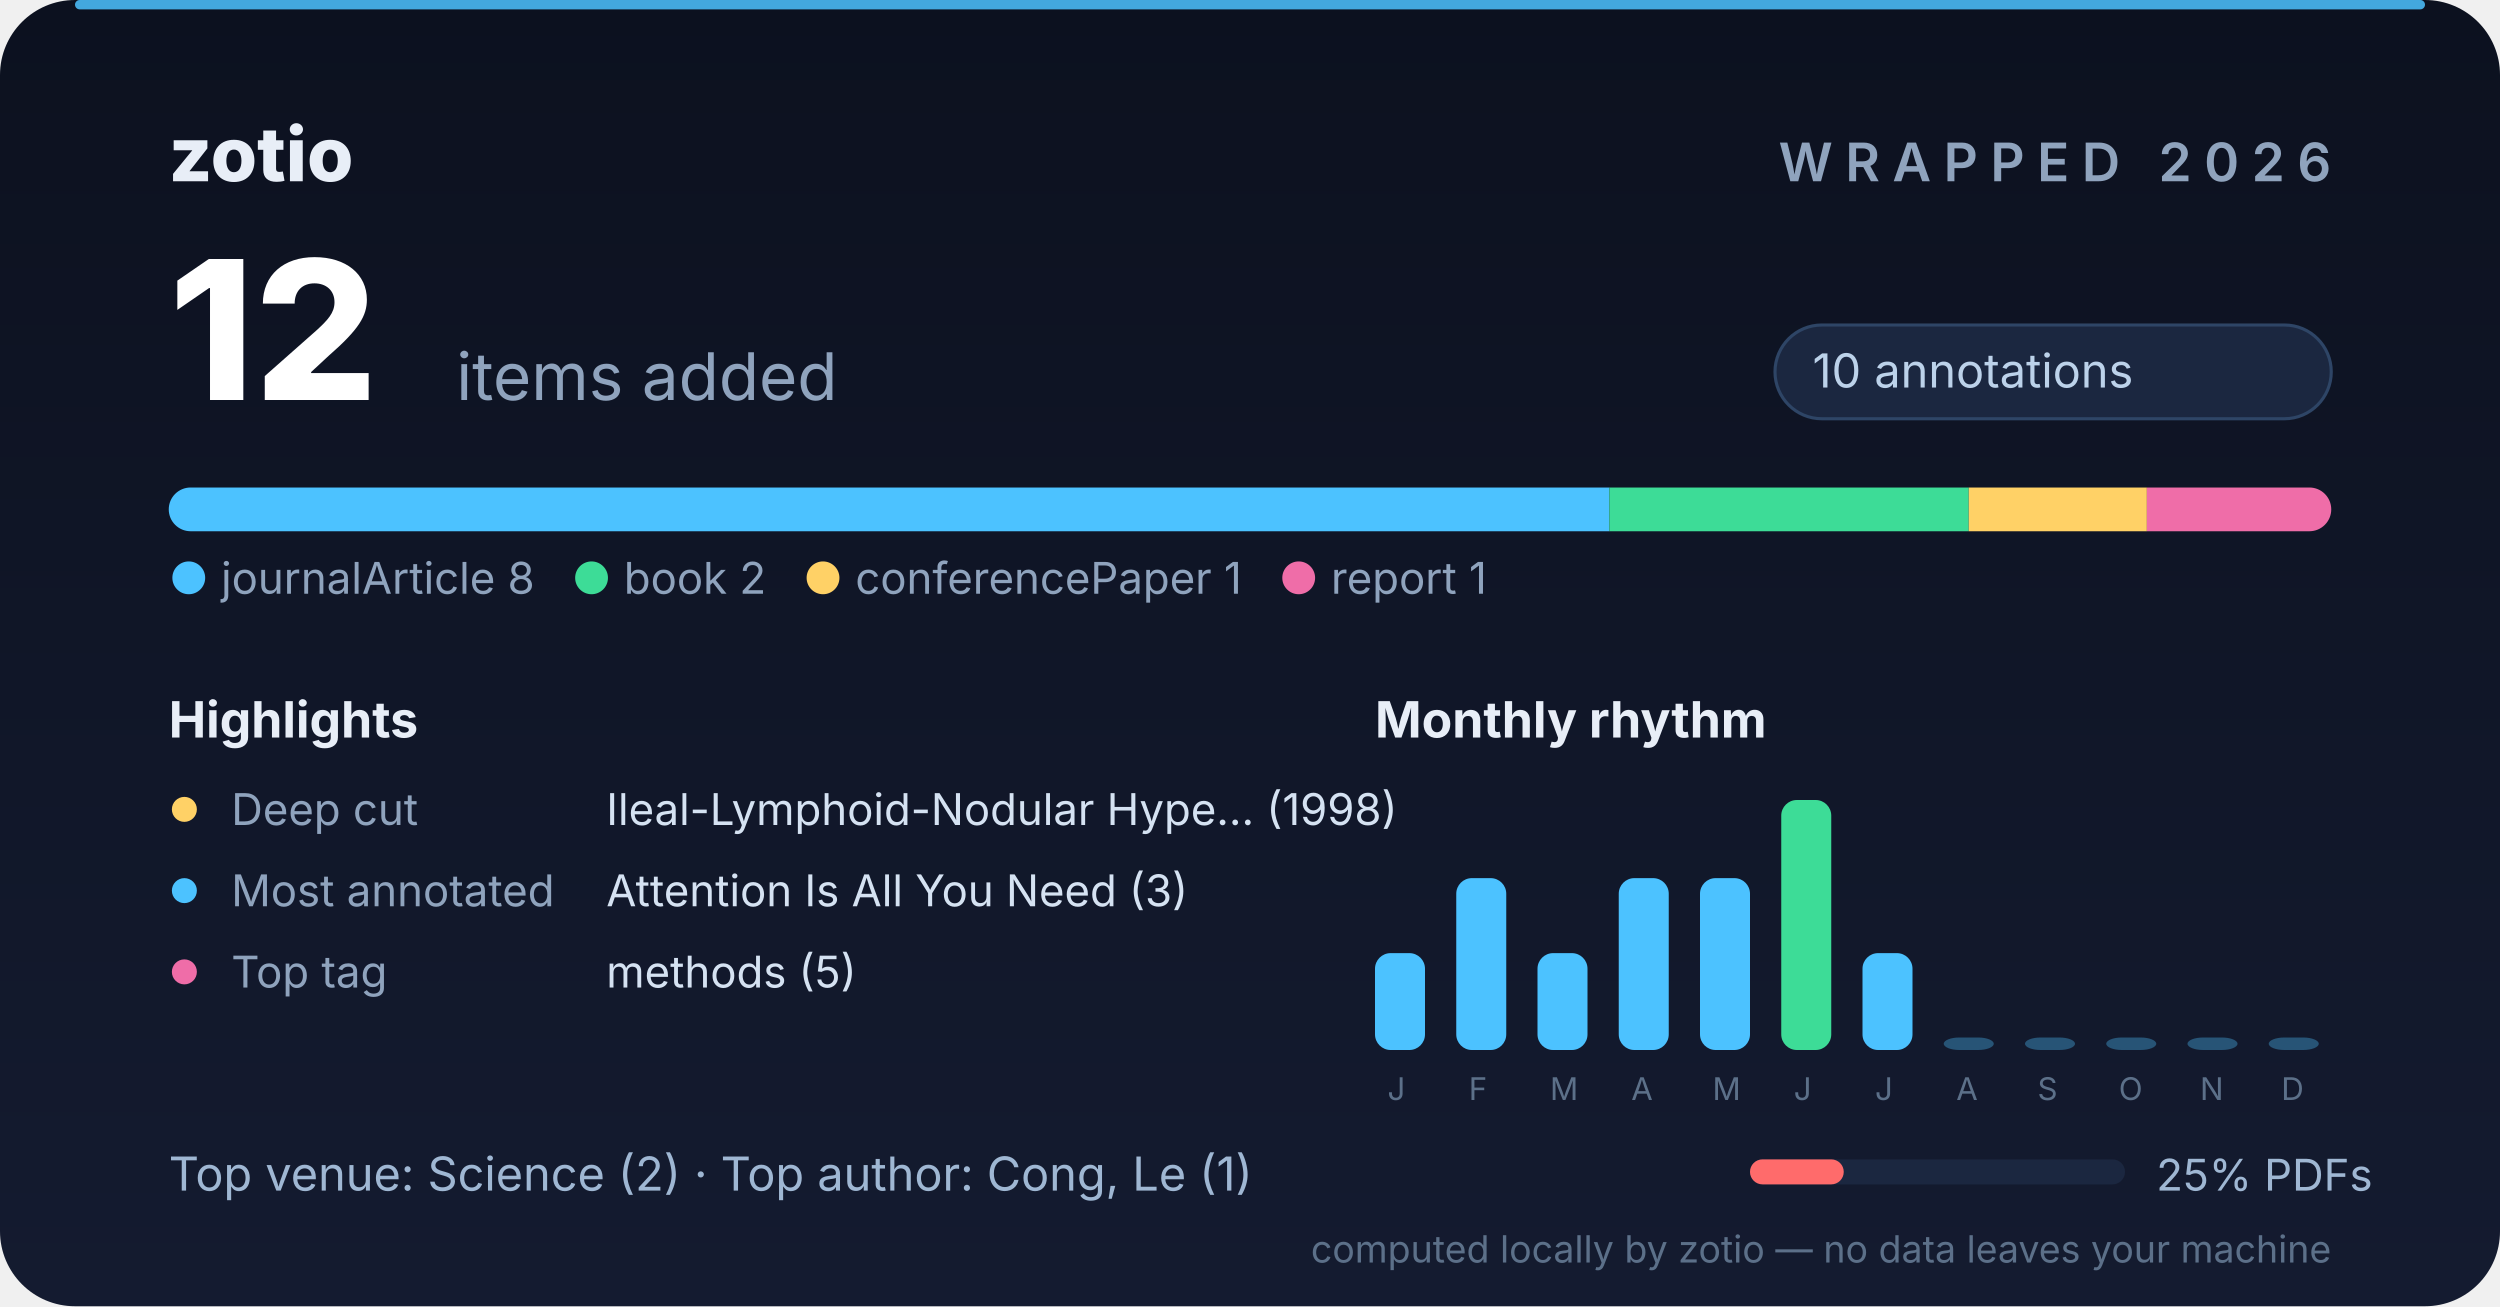
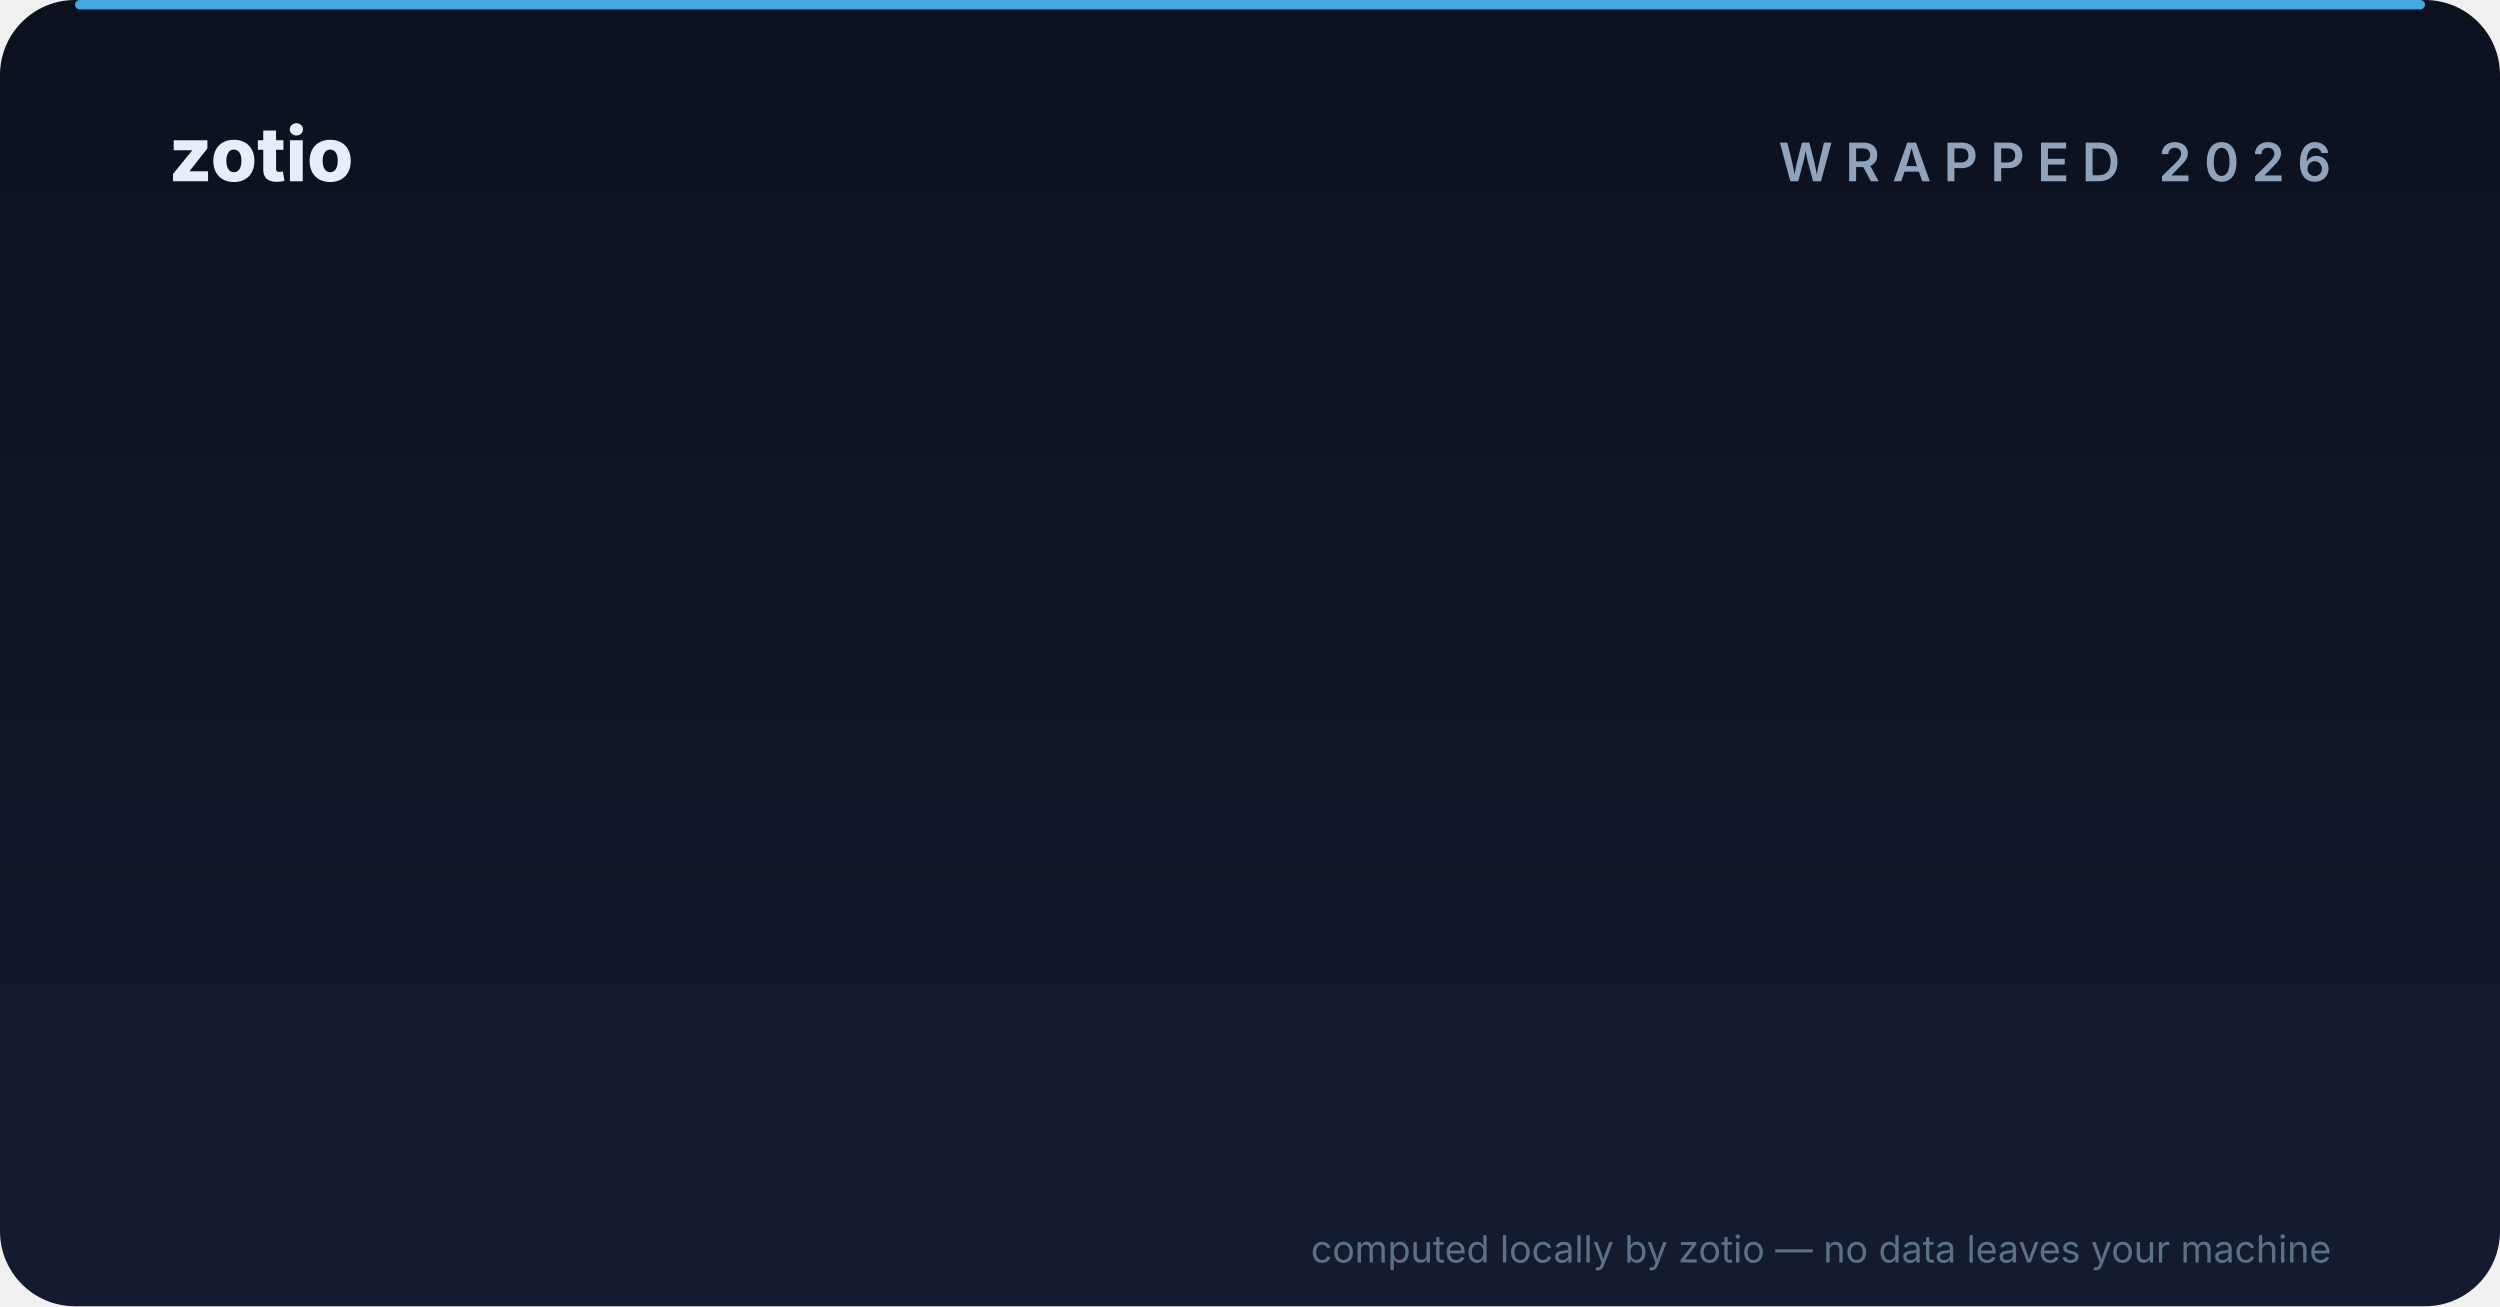
<svg xmlns="http://www.w3.org/2000/svg" width="800" height="418" viewBox="0 0 800 418" role="img" aria-labelledby="title desc">
  <defs>
    <linearGradient id="zw-bg" x1="0" y1="0" x2="0" y2="1">
      <stop offset="0" stop-color="#0c111f" />
      <stop offset="1" stop-color="#141b30" />
    </linearGradient>
  </defs>
  <rect width="800" height="418" rx="24" fill="url(#zw-bg)" />
+   <style>
+     .zw-slide{opacity:0;animation:zw-rest 18s linear infinite}
+     .zw-first{animation-name:zw-lead}
+     .zw-s2{animation-delay:6s}
+     .zw-s3{animation-delay:12s}
+     @keyframes zw-lead{0%,33.3%{opacity:1}36.3%,96%{opacity:0}100%{opacity:1}}
+     @keyframes zw-rest{0%{opacity:0}3%,33.3%{opacity:1}36.3%,100%{opacity:0}}
+     @media (prefers-reduced-motion: reduce){.zw-slide{animation:none}.zw-first{opacity:1}}
+   </style>
+   <g class="zw-slide zw-first">
+     <text x="54" y="128" fill="#ffffff" font-family="Inter, ui-sans-serif, system-ui, sans-serif" font-size="62" font-weight="800">12</text>
+     <text x="146" y="128" fill="#8fa3bd" font-family="Inter, ui-sans-serif, system-ui, sans-serif" font-size="21">items added</text>
+     <rect x="590" y="104" width="156" height="30" rx="15" fill="#1b2740" stroke="#2e4566" />
+     <text x="602" y="124" fill="#bcd2ea" font-family="Inter, ui-sans-serif, system-ui, sans-serif" font-size="15">4-day streak</text>
+     <rect x="400" y="104" width="178" height="30" rx="15" fill="#1b2740" stroke="#2e4566" />
+     <text x="412" y="124" fill="#bcd2ea" font-family="Inter, ui-sans-serif, system-ui, sans-serif" font-size="15">10 annotations</text>
+     <clipPath id="zw-mix-ov">
+       <rect x="54" y="156" width="692" height="14" rx="7" />
+     </clipPath>
+     <g clip-path="url(#zw-mix-ov)">
+       <rect x="54" y="156" width="461" height="14" fill="#4cc2ff" />
+       <rect x="515" y="156" width="115" height="14" fill="#3ddc97" />
+       <rect x="630" y="156" width="57" height="14" fill="#ffd166" />
+       <rect x="687" y="156" width="57" height="14" fill="#ef6da8" />
+       <rect x="744" y="156" width="2" height="14" fill="#ef6da8" />
+     </g>
+     <text x="54" y="190" fill="#8fa3bd" font-family="Inter, ui-sans-serif, system-ui, sans-serif" font-size="14">
+       <tspan fill="#4cc2ff">●</tspan> journalArticle 8   <tspan fill="#3ddc97">●</tspan> book 2   <tspan fill="#ffd166">●</tspan> conferencePaper 1   <tspan fill="#ef6da8">●</tspan> report 1</text>
+     <text x="54" y="236" fill="#e8eef7" font-family="Inter, ui-sans-serif, system-ui, sans-serif" font-size="16" font-weight="700">Highlights</text>
+     <circle cx="59" cy="259" r="4" fill="#ffd166" />
+     <text x="74" y="264" fill="#8fa3bd" font-family="Inter, ui-sans-serif, system-ui, sans-serif" font-size="14">Deep cut</text>
+     <text x="194" y="264" fill="#d5e2f2" font-family="Inter, ui-sans-serif, system-ui, sans-serif" font-size="14">Ileal-Lymphoid-Nodular Hype... (1998)</text>
+     <circle cx="59" cy="285" r="4" fill="#4cc2ff" />
+     <text x="74" y="290" fill="#8fa3bd" font-family="Inter, ui-sans-serif, system-ui, sans-serif" font-size="14">Most annotated</text>
+     <text x="194" y="290" fill="#d5e2f2" font-family="Inter, ui-sans-serif, system-ui, sans-serif" font-size="14">Attention Is All You Need (3)</text>
+     <circle cx="59" cy="311" r="4" fill="#3ddc97" />
+     <text x="74" y="316" fill="#8fa3bd" font-family="Inter, ui-sans-serif, system-ui, sans-serif" font-size="14">Busiest day</text>
+     <text x="194" y="316" fill="#d5e2f2" font-family="Inter, ui-sans-serif, system-ui, sans-serif" font-size="14">Mon, Jun 29 — 2 items</text>
+     <circle cx="59" cy="337" r="4" fill="#ef6da8" />
+     <text x="74" y="342" fill="#8fa3bd" font-family="Inter, ui-sans-serif, system-ui, sans-serif" font-size="14">Top tag</text>
+     <text x="194" y="342" fill="#d5e2f2" font-family="Inter, ui-sans-serif, system-ui, sans-serif" font-size="14">methods (5)</text>
+     <text x="440" y="236" fill="#e8eef7" font-family="Inter, ui-sans-serif, system-ui, sans-serif" font-size="16" font-weight="700">Monthly rhythm</text>
+     <rect x="440" y="319" width="16" height="17" rx="5" fill="#4cc2ff" opacity="1" />
+     <text x="448" y="352" text-anchor="middle" fill="#5c7089" font-family="Inter, ui-sans-serif, system-ui, sans-serif" font-size="10">J</text>
+     <rect x="466" y="309" width="16" height="27" rx="5" fill="#4cc2ff" opacity="1" />
+     <text x="474" y="352" text-anchor="middle" fill="#5c7089" font-family="Inter, ui-sans-serif, system-ui, sans-serif" font-size="10">F</text>
+     <rect x="492" y="319" width="16" height="17" rx="5" fill="#4cc2ff" opacity="1" />
+     <text x="500" y="352" text-anchor="middle" fill="#5c7089" font-family="Inter, ui-sans-serif, system-ui, sans-serif" font-size="10">M</text>
+     <rect x="518" y="332" width="16" height="4" rx="5" fill="#4cc2ff" opacity="0.35" />
+     <text x="526" y="352" text-anchor="middle" fill="#5c7089" font-family="Inter, ui-sans-serif, system-ui, sans-serif" font-size="10">A</text>
+     <rect x="544" y="332" width="16" height="4" rx="5" fill="#4cc2ff" opacity="0.35" />
+     <text x="552" y="352" text-anchor="middle" fill="#5c7089" font-family="Inter, ui-sans-serif, system-ui, sans-serif" font-size="10">M</text>
+     <text x="578" y="248" text-anchor="middle" fill="#3ddc97" font-family="Inter, ui-sans-serif, system-ui, sans-serif" font-size="12" font-weight="700">7</text>
+     <rect x="570" y="256" width="16" height="80" rx="5" fill="#3ddc97" opacity="1" />
+     <text x="578" y="352" text-anchor="middle" fill="#5c7089" font-family="Inter, ui-sans-serif, system-ui, sans-serif" font-size="10">J</text>
+     <rect x="596" y="319" width="16" height="17" rx="5" fill="#4cc2ff" opacity="1" />
+     <text x="604" y="352" text-anchor="middle" fill="#5c7089" font-family="Inter, ui-sans-serif, system-ui, sans-serif" font-size="10">J</text>
+     <rect x="622" y="332" width="16" height="4" rx="5" fill="#4cc2ff" opacity="0.35" />
+     <text x="630" y="352" text-anchor="middle" fill="#5c7089" font-family="Inter, ui-sans-serif, system-ui, sans-serif" font-size="10">A</text>
+     <rect x="648" y="332" width="16" height="4" rx="5" fill="#4cc2ff" opacity="0.35" />
+     <text x="656" y="352" text-anchor="middle" fill="#5c7089" font-family="Inter, ui-sans-serif, system-ui, sans-serif" font-size="10">S</text>
+     <rect x="674" y="332" width="16" height="4" rx="5" fill="#4cc2ff" opacity="0.35" />
+     <text x="682" y="352" text-anchor="middle" fill="#5c7089" font-family="Inter, ui-sans-serif, system-ui, sans-serif" font-size="10">O</text>
+     <rect x="700" y="332" width="16" height="4" rx="5" fill="#4cc2ff" opacity="0.35" />
+     <text x="708" y="352" text-anchor="middle" fill="#5c7089" font-family="Inter, ui-sans-serif, system-ui, sans-serif" font-size="10">N</text>
+     <rect x="726" y="332" width="16" height="4" rx="5" fill="#4cc2ff" opacity="0.35" />
+     <text x="734" y="352" text-anchor="middle" fill="#5c7089" font-family="Inter, ui-sans-serif, system-ui, sans-serif" font-size="10">D</text>
+     <text x="54" y="381" fill="#9fb7d3" font-family="Inter, ui-sans-serif, system-ui, sans-serif" font-size="15">Top venue: Science (2)   ·   Top author: Cong, Le (1)</text>
+     <rect x="560" y="371" width="120" height="8" rx="4" fill="#1b2740" />
+     <rect x="560" y="371" width="30" height="8" rx="4" fill="#ff6b6b" />
+     <text x="690" y="381" fill="#9fb7d3" font-family="Inter, ui-sans-serif, system-ui, sans-serif" font-size="14">25% PDFs</text>
+   </g>
+   <g class="zw-slide zw-s2">
+     <rect width="800" height="418" rx="24" fill="url(#zw-bg)" />
+     <text x="54" y="132" fill="#3ddc97" font-family="Inter, ui-sans-serif, system-ui, sans-serif" font-size="30" font-weight="800">4 days</text>
+     <text x="54" y="154" fill="#8fa3bd" font-family="Inter, ui-sans-serif, system-ui, sans-serif" font-size="14">longest streak (Jun 27 – Jun 30)</text>
+     <text x="54" y="206" fill="#4cc2ff" font-family="Inter, ui-sans-serif, system-ui, sans-serif" font-size="30" font-weight="800">2 items</text>
+     <text x="54" y="228" fill="#8fa3bd" font-family="Inter, ui-sans-serif, system-ui, sans-serif" font-size="14">busiest day (Mon, Jun 29)</text>
+     <text x="54" y="280" fill="#ffd166" font-family="Inter, ui-sans-serif, system-ui, sans-serif" font-size="30" font-weight="800">Saturdays</text>
+     <text x="54" y="302" fill="#8fa3bd" font-family="Inter, ui-sans-serif, system-ui, sans-serif" font-size="14">favorite weekday (4 additions)</text>
+     <text x="410" y="110" fill="#e8eef7" font-family="Inter, ui-sans-serif, system-ui, sans-serif" font-size="16" font-weight="700">Monthly rhythm</text>
+     <rect x="410" y="291" width="24" height="29" rx="5" fill="#4cc2ff" opacity="1" />
+     <text x="422" y="336" text-anchor="middle" fill="#5c7089" font-family="Inter, ui-sans-serif, system-ui, sans-serif" font-size="10">J</text>
+     <rect x="440" y="268" width="24" height="52" rx="5" fill="#4cc2ff" opacity="1" />
+     <text x="452" y="336" text-anchor="middle" fill="#5c7089" font-family="Inter, ui-sans-serif, system-ui, sans-serif" font-size="10">F</text>
+     <rect x="470" y="291" width="24" height="29" rx="5" fill="#4cc2ff" opacity="1" />
+     <text x="482" y="336" text-anchor="middle" fill="#5c7089" font-family="Inter, ui-sans-serif, system-ui, sans-serif" font-size="10">M</text>
+     <rect x="500" y="316" width="24" height="4" rx="5" fill="#4cc2ff" opacity="0.35" />
+     <text x="512" y="336" text-anchor="middle" fill="#5c7089" font-family="Inter, ui-sans-serif, system-ui, sans-serif" font-size="10">A</text>
+     <rect x="530" y="316" width="24" height="4" rx="5" fill="#4cc2ff" opacity="0.35" />
+     <text x="542" y="336" text-anchor="middle" fill="#5c7089" font-family="Inter, ui-sans-serif, system-ui, sans-serif" font-size="10">M</text>
+     <text x="572" y="146" text-anchor="middle" fill="#3ddc97" font-family="Inter, ui-sans-serif, system-ui, sans-serif" font-size="12" font-weight="700">7</text>
+     <rect x="560" y="154" width="24" height="166" rx="5" fill="#3ddc97" opacity="1" />
+     <text x="572" y="336" text-anchor="middle" fill="#5c7089" font-family="Inter, ui-sans-serif, system-ui, sans-serif" font-size="10">J</text>
+     <rect x="590" y="291" width="24" height="29" rx="5" fill="#4cc2ff" opacity="1" />
+     <text x="602" y="336" text-anchor="middle" fill="#5c7089" font-family="Inter, ui-sans-serif, system-ui, sans-serif" font-size="10">J</text>
+     <rect x="620" y="316" width="24" height="4" rx="5" fill="#4cc2ff" opacity="0.35" />
+     <text x="632" y="336" text-anchor="middle" fill="#5c7089" font-family="Inter, ui-sans-serif, system-ui, sans-serif" font-size="10">A</text>
+     <rect x="650" y="316" width="24" height="4" rx="5" fill="#4cc2ff" opacity="0.35" />
+     <text x="662" y="336" text-anchor="middle" fill="#5c7089" font-family="Inter, ui-sans-serif, system-ui, sans-serif" font-size="10">S</text>
+     <rect x="680" y="316" width="24" height="4" rx="5" fill="#4cc2ff" opacity="0.35" />
+     <text x="692" y="336" text-anchor="middle" fill="#5c7089" font-family="Inter, ui-sans-serif, system-ui, sans-serif" font-size="10">O</text>
+     <rect x="710" y="316" width="24" height="4" rx="5" fill="#4cc2ff" opacity="0.35" />
+     <text x="722" y="336" text-anchor="middle" fill="#5c7089" font-family="Inter, ui-sans-serif, system-ui, sans-serif" font-size="10">N</text>
+     <rect x="740" y="316" width="24" height="4" rx="5" fill="#4cc2ff" opacity="0.35" />
+     <text x="752" y="336" text-anchor="middle" fill="#5c7089" font-family="Inter, ui-sans-serif, system-ui, sans-serif" font-size="10">D</text>
+     <text x="410" y="374" fill="#9fb7d3" font-family="Inter, ui-sans-serif, system-ui, sans-serif" font-size="14">10 annotations, busiest in Feb</text>
+   </g>
+   <g class="zw-slide zw-s3">
+     <rect width="800" height="418" rx="24" fill="url(#zw-bg)" />
+     <circle cx="59" cy="102" r="5" fill="#ffd166" />
+     <text x="78" y="108" fill="#8fa3bd" font-family="Inter, ui-sans-serif, system-ui, sans-serif" font-size="14">Deep cut</text>
+     <text x="78" y="132" fill="#e8eef7" font-family="Inter, ui-sans-serif, system-ui, sans-serif" font-size="17" font-weight="600">Ileal-Lymphoid-Nodular Hyperplasia, N... (1998) — 28 years after publication</text>
+     <circle cx="59" cy="164" r="5" fill="#4cc2ff" />
+     <text x="78" y="170" fill="#8fa3bd" font-family="Inter, ui-sans-serif, system-ui, sans-serif" font-size="14">Most annotated</text>
+     <text x="78" y="194" fill="#e8eef7" font-family="Inter, ui-sans-serif, system-ui, sans-serif" font-size="17" font-weight="600">Attention Is All You Need (3 annotations)</text>
+     <circle cx="59" cy="226" r="5" fill="#ef6da8" />
+     <text x="78" y="232" fill="#8fa3bd" font-family="Inter, ui-sans-serif, system-ui, sans-serif" font-size="14">Top tag</text>
+     <text x="78" y="256" fill="#e8eef7" font-family="Inter, ui-sans-serif, system-ui, sans-serif" font-size="17" font-weight="600">methods (5 items)</text>
+     <text x="54" y="312" fill="#e8eef7" font-family="Inter, ui-sans-serif, system-ui, sans-serif" font-size="15" font-weight="700">Top venues</text>
+     <rect x="54" y="324" width="112" height="8" rx="4" fill="#4cc2ff" opacity="0.8" />
+     <text x="176" y="332" fill="#9fb7d3" font-family="Inter, ui-sans-serif, system-ui, sans-serif" font-size="13">Science (2)</text>
+     <rect x="54" y="348" width="62" height="8" rx="4" fill="#4cc2ff" opacity="0.8" />
+     <text x="126" y="356" fill="#9fb7d3" font-family="Inter, ui-sans-serif, system-ui, sans-serif" font-size="13">Communications of the ACM (1)</text>
+     <rect x="54" y="372" width="62" height="8" rx="4" fill="#4cc2ff" opacity="0.8" />
+     <text x="126" y="380" fill="#9fb7d3" font-family="Inter, ui-sans-serif, system-ui, sans-serif" font-size="13">International Journal o... (1)</text>
+     <text x="420" y="312" fill="#e8eef7" font-family="Inter, ui-sans-serif, system-ui, sans-serif" font-size="15" font-weight="700">Top authors</text>
+     <rect x="420" y="324" width="112" height="8" rx="4" fill="#4cc2ff" opacity="0.8" />
+     <text x="542" y="332" fill="#9fb7d3" font-family="Inter, ui-sans-serif, system-ui, sans-serif" font-size="13">Cong, Le (1)</text>
+     <rect x="420" y="348" width="112" height="8" rx="4" fill="#4cc2ff" opacity="0.8" />
+     <text x="542" y="356" fill="#9fb7d3" font-family="Inter, ui-sans-serif, system-ui, sans-serif" font-size="13">Domingos, Pedro (1)</text>
+     <rect x="420" y="372" width="112" height="8" rx="4" fill="#4cc2ff" opacity="0.8" />
+     <text x="542" y="380" fill="#9fb7d3" font-family="Inter, ui-sans-serif, system-ui, sans-serif" font-size="13">Goodfellow, Ian (1)</text>
+   </g>
  <rect x="24" y="0" width="752" height="3" rx="1.5" fill="#4cc2ff" opacity="0.85" />
  <text x="54" y="58" fill="#e8eef7" font-family="Inter, ui-sans-serif, system-ui, sans-serif" font-size="24" font-weight="800">zotio</text>
  <text x="746" y="58" text-anchor="end" fill="#8fa3bd" font-family="Inter, ui-sans-serif, system-ui, sans-serif" font-size="17" font-weight="600" letter-spacing="4">WRAPPED 2026</text>
-   <text x="54" y="128" fill="#ffffff" font-family="Inter, ui-sans-serif, system-ui, sans-serif" font-size="62" font-weight="800">12</text>
-   <text x="146" y="128" fill="#8fa3bd" font-family="Inter, ui-sans-serif, system-ui, sans-serif" font-size="21">items added</text>
-   <rect x="568" y="104" width="178" height="30" rx="15" fill="#1b2740" stroke="#2e4566" />
-   <text x="580" y="124" fill="#bcd2ea" font-family="Inter, ui-sans-serif, system-ui, sans-serif" font-size="15">10 annotations</text>
-   <clipPath id="zw-mix">
-     <rect x="54" y="156" width="692" height="14" rx="7" />
-   </clipPath>
-   <g clip-path="url(#zw-mix)">
-     <rect x="54" y="156" width="461" height="14" fill="#4cc2ff" />
-     <rect x="515" y="156" width="115" height="14" fill="#3ddc97" />
-     <rect x="630" y="156" width="57" height="14" fill="#ffd166" />
-     <rect x="687" y="156" width="57" height="14" fill="#ef6da8" />
-     <rect x="744" y="156" width="2" height="14" fill="#ef6da8" />
-   </g>
-   <text x="54" y="190" fill="#8fa3bd" font-family="Inter, ui-sans-serif, system-ui, sans-serif" font-size="14">
-     <tspan fill="#4cc2ff">●</tspan> journalArticle 8   <tspan fill="#3ddc97">●</tspan> book 2   <tspan fill="#ffd166">●</tspan> conferencePaper 1   <tspan fill="#ef6da8">●</tspan> report 1</text>
-   <text x="54" y="236" fill="#e8eef7" font-family="Inter, ui-sans-serif, system-ui, sans-serif" font-size="16" font-weight="700">Highlights</text>
-   <circle cx="59" cy="259" r="4" fill="#ffd166" />
-   <text x="74" y="264" fill="#8fa3bd" font-family="Inter, ui-sans-serif, system-ui, sans-serif" font-size="14">Deep cut</text>
-   <text x="194" y="264" fill="#d5e2f2" font-family="Inter, ui-sans-serif, system-ui, sans-serif" font-size="14">Ileal-Lymphoid-Nodular Hype... (1998)</text>
-   <circle cx="59" cy="285" r="4" fill="#4cc2ff" />
-   <text x="74" y="290" fill="#8fa3bd" font-family="Inter, ui-sans-serif, system-ui, sans-serif" font-size="14">Most annotated</text>
-   <text x="194" y="290" fill="#d5e2f2" font-family="Inter, ui-sans-serif, system-ui, sans-serif" font-size="14">Attention Is All You Need (3)</text>
-   <circle cx="59" cy="311" r="4" fill="#ef6da8" />
-   <text x="74" y="316" fill="#8fa3bd" font-family="Inter, ui-sans-serif, system-ui, sans-serif" font-size="14">Top tag</text>
-   <text x="194" y="316" fill="#d5e2f2" font-family="Inter, ui-sans-serif, system-ui, sans-serif" font-size="14">methods (5)</text>
-   <text x="440" y="236" fill="#e8eef7" font-family="Inter, ui-sans-serif, system-ui, sans-serif" font-size="16" font-weight="700">Monthly rhythm</text>
-   <rect x="440" y="305" width="16" height="31" rx="5" fill="#4cc2ff" opacity="1" />
-   <text x="444" y="352" fill="#5c7089" font-family="Inter, ui-sans-serif, system-ui, sans-serif" font-size="10">J</text>
-   <rect x="466" y="281" width="16" height="55" rx="5" fill="#4cc2ff" opacity="1" />
-   <text x="470" y="352" fill="#5c7089" font-family="Inter, ui-sans-serif, system-ui, sans-serif" font-size="10">F</text>
-   <rect x="492" y="305" width="16" height="31" rx="5" fill="#4cc2ff" opacity="1" />
-   <text x="496" y="352" fill="#5c7089" font-family="Inter, ui-sans-serif, system-ui, sans-serif" font-size="10">M</text>
-   <rect x="518" y="281" width="16" height="55" rx="5" fill="#4cc2ff" opacity="1" />
-   <text x="522" y="352" fill="#5c7089" font-family="Inter, ui-sans-serif, system-ui, sans-serif" font-size="10">A</text>
-   <rect x="544" y="281" width="16" height="55" rx="5" fill="#4cc2ff" opacity="1" />
-   <text x="548" y="352" fill="#5c7089" font-family="Inter, ui-sans-serif, system-ui, sans-serif" font-size="10">M</text>
-   <rect x="570" y="256" width="16" height="80" rx="5" fill="#3ddc97" opacity="1" />
-   <text x="574" y="352" fill="#5c7089" font-family="Inter, ui-sans-serif, system-ui, sans-serif" font-size="10">J</text>
-   <rect x="596" y="305" width="16" height="31" rx="5" fill="#4cc2ff" opacity="1" />
-   <text x="600" y="352" fill="#5c7089" font-family="Inter, ui-sans-serif, system-ui, sans-serif" font-size="10">J</text>
-   <rect x="622" y="332" width="16" height="4" rx="5" fill="#4cc2ff" opacity="0.35" />
-   <text x="626" y="352" fill="#5c7089" font-family="Inter, ui-sans-serif, system-ui, sans-serif" font-size="10">A</text>
-   <rect x="648" y="332" width="16" height="4" rx="5" fill="#4cc2ff" opacity="0.35" />
-   <text x="652" y="352" fill="#5c7089" font-family="Inter, ui-sans-serif, system-ui, sans-serif" font-size="10">S</text>
-   <rect x="674" y="332" width="16" height="4" rx="5" fill="#4cc2ff" opacity="0.35" />
-   <text x="678" y="352" fill="#5c7089" font-family="Inter, ui-sans-serif, system-ui, sans-serif" font-size="10">O</text>
-   <rect x="700" y="332" width="16" height="4" rx="5" fill="#4cc2ff" opacity="0.35" />
-   <text x="704" y="352" fill="#5c7089" font-family="Inter, ui-sans-serif, system-ui, sans-serif" font-size="10">N</text>
-   <rect x="726" y="332" width="16" height="4" rx="5" fill="#4cc2ff" opacity="0.35" />
-   <text x="730" y="352" fill="#5c7089" font-family="Inter, ui-sans-serif, system-ui, sans-serif" font-size="10">D</text>
-   <text x="54" y="381" fill="#9fb7d3" font-family="Inter, ui-sans-serif, system-ui, sans-serif" font-size="15">Top venue: Science (2)   ·   Top author: Cong, Le (1)</text>
-   <rect x="560" y="371" width="120" height="8" rx="4" fill="#1b2740" />
-   <rect x="560" y="371" width="30" height="8" rx="4" fill="#ff6b6b" />
-   <text x="690" y="381" fill="#9fb7d3" font-family="Inter, ui-sans-serif, system-ui, sans-serif" font-size="14">25% PDFs</text>
  <text x="746" y="404" text-anchor="end" fill="#5c7089" font-family="Inter, ui-sans-serif, system-ui, sans-serif" font-size="12">computed locally by zotio — no data leaves your machine</text>
</svg>
